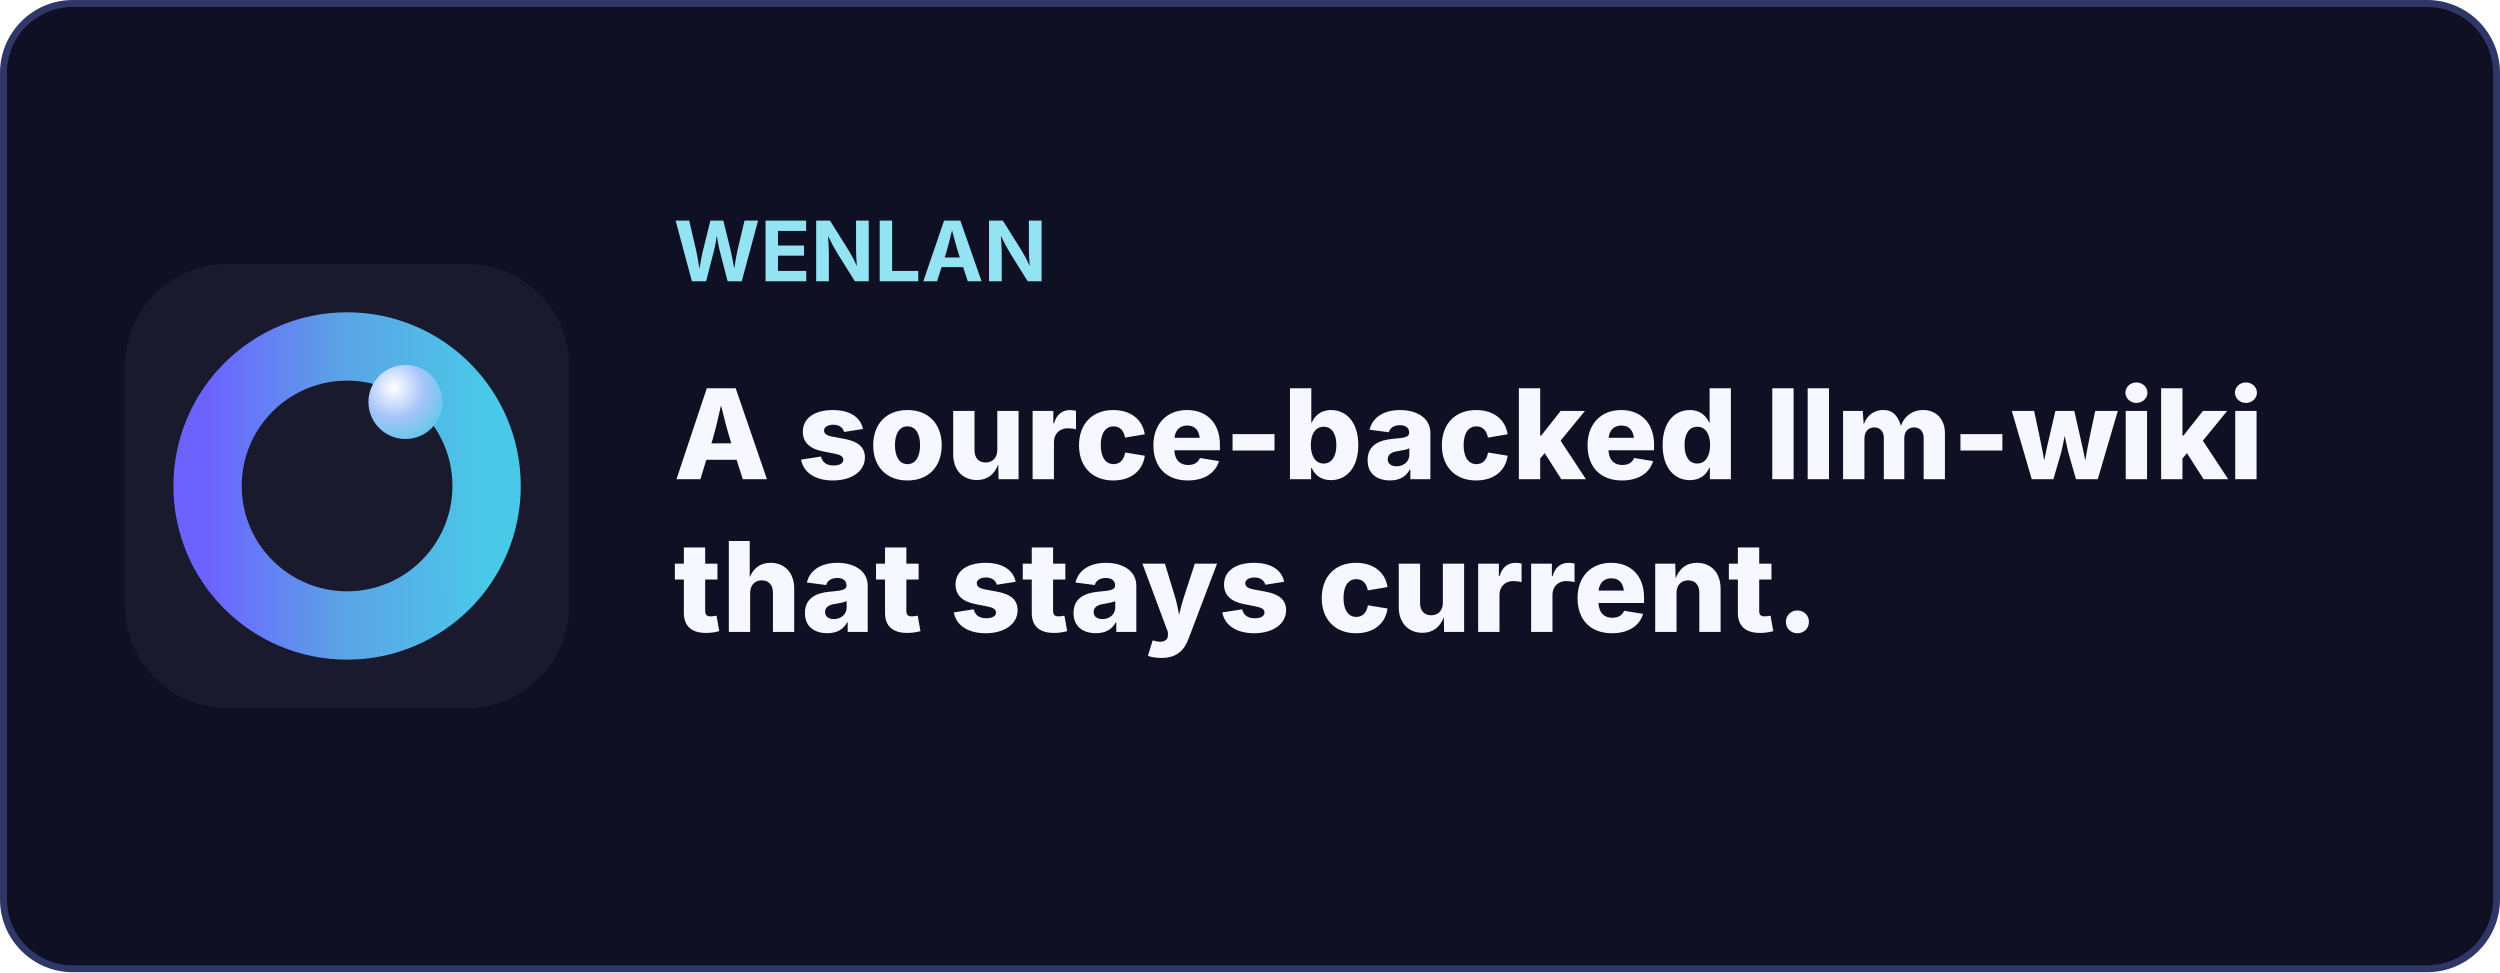
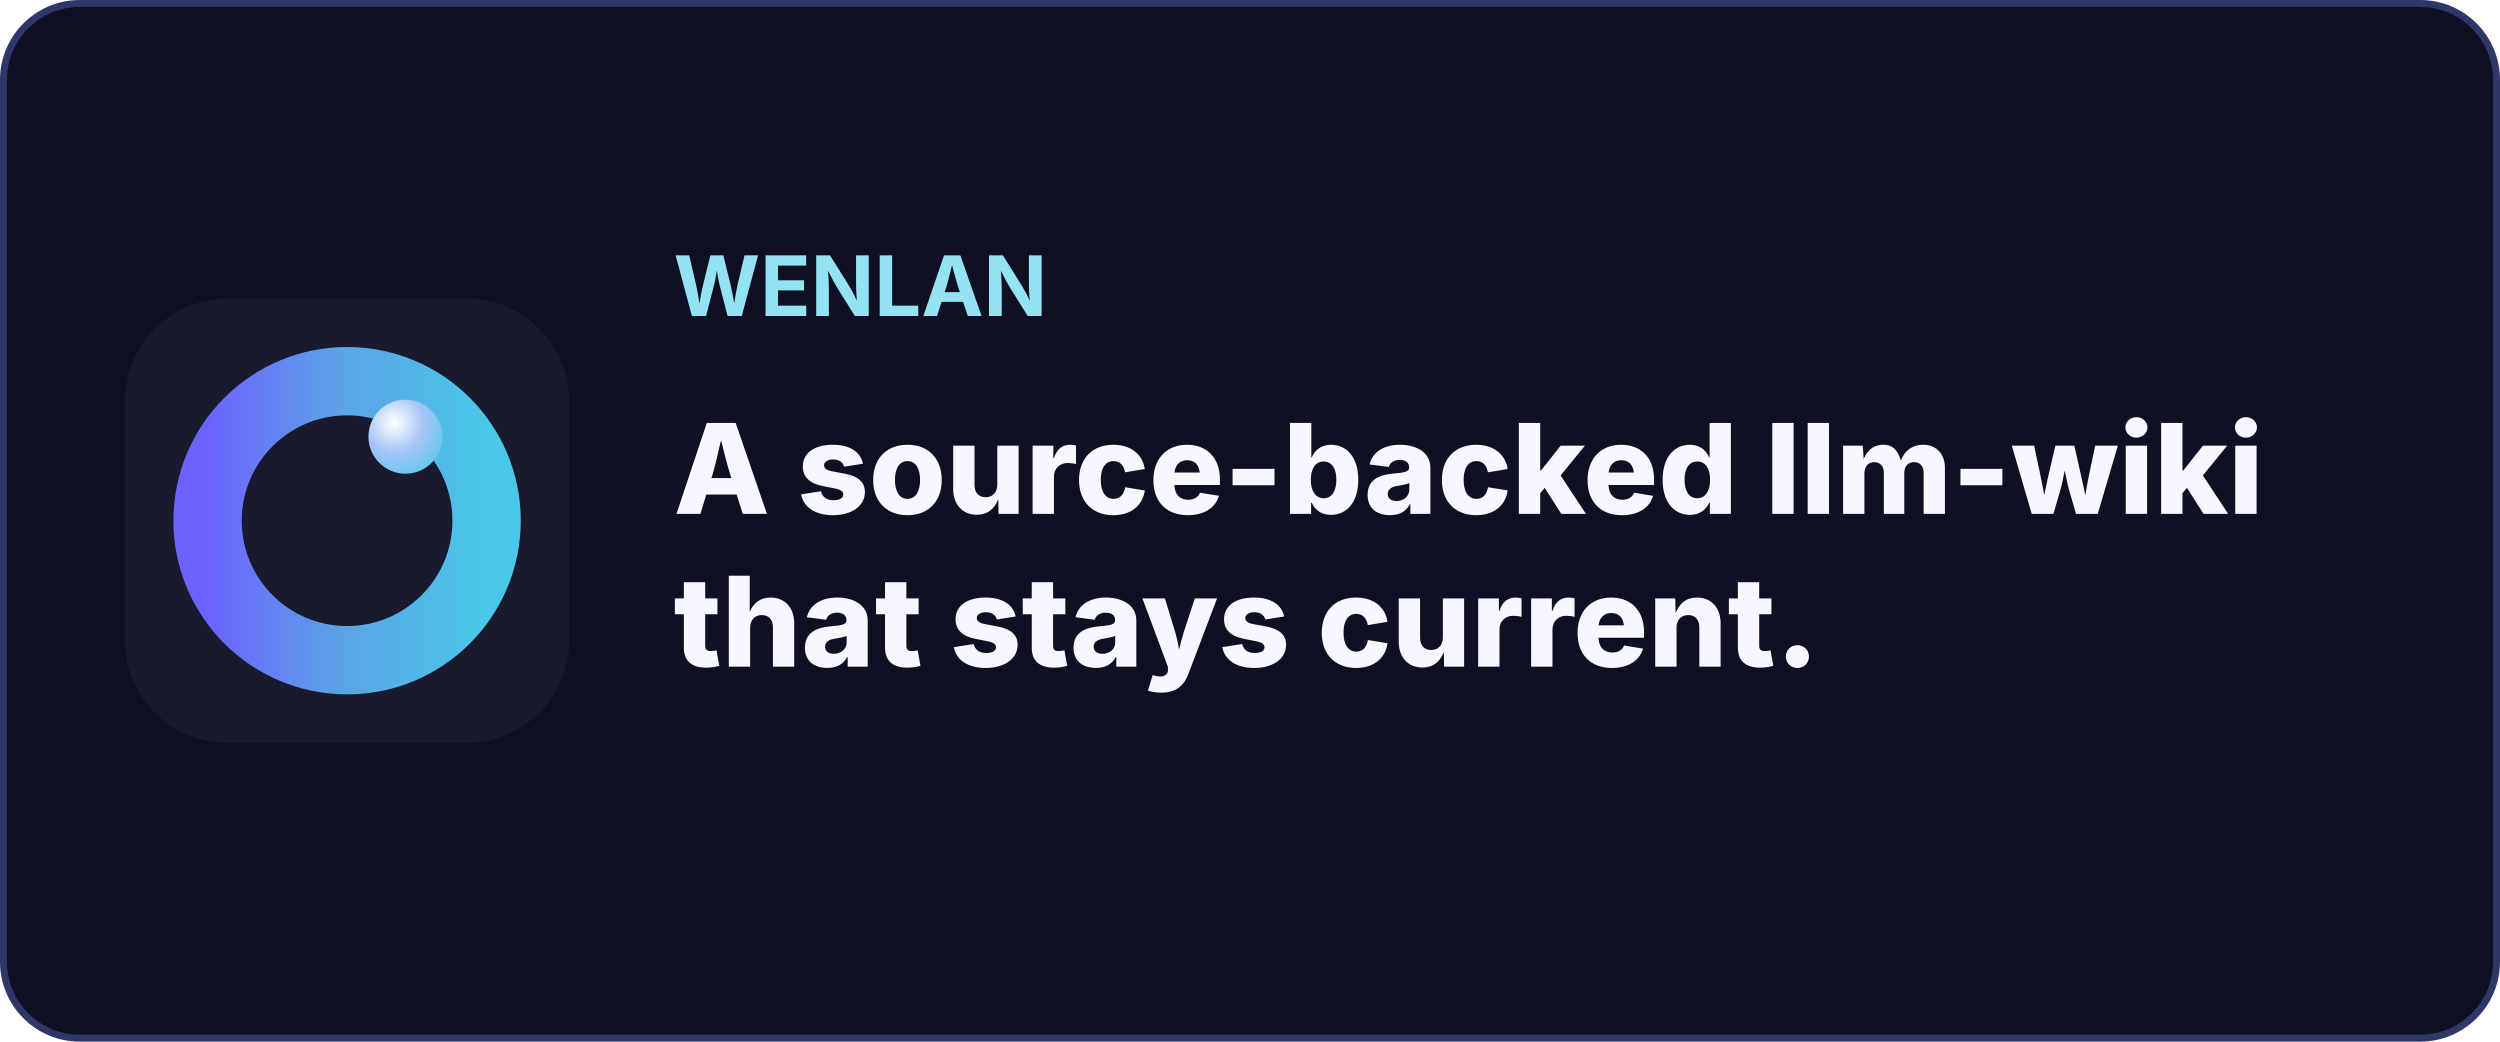
- <svg xmlns="http://www.w3.org/2000/svg" width="720" height="280" viewBox="0 0 720 280" fill="none" role="img" aria-labelledby="title desc">
-   <rect x="1" y="1" width="718" height="278" rx="20" fill="#101024" stroke="#2F3769" stroke-width="2" />
-   <g transform="translate(36 76) scale(0.41)">
+ <svg xmlns="http://www.w3.org/2000/svg" width="720" height="300" viewBox="0 0 720 300" fill="none" role="img" aria-labelledby="title desc">
+   <rect x="1" y="1" width="718" height="298" rx="22" fill="#101024" stroke="#2F3769" stroke-width="2" />
+   <g transform="translate(36 86) scale(0.41)">
    <rect width="312" height="312" rx="72" fill="#1A1A2E" />
    <circle cx="156" cy="156" r="98" stroke="url(#ring)" stroke-width="48" />
    <circle cx="197" cy="97" r="26" fill="url(#orb)" />
  </g>
-   <g transform="translate(194 59)">
+   <g transform="translate(194 69)">
    <text x="0" y="22" fill="#93E3F2" font-family="Inter, ui-sans-serif, system-ui, -apple-system, BlinkMacSystemFont, 'Segoe UI', sans-serif" font-size="24" font-weight="700" letter-spacing="0">
      WENLAN
    </text>
    <text x="0" y="79" fill="#F7F8FF" font-family="Inter, ui-sans-serif, system-ui, -apple-system, BlinkMacSystemFont, 'Segoe UI', sans-serif" font-size="36" font-weight="760" letter-spacing="0">
      A source-backed llm-wiki
    </text>
    <text x="0" y="123" fill="#F7F8FF" font-family="Inter, ui-sans-serif, system-ui, -apple-system, BlinkMacSystemFont, 'Segoe UI', sans-serif" font-size="36" font-weight="760" letter-spacing="0">
      that stays current.
    </text>
  </g>
  <defs>
    <linearGradient id="ring" x1="58" y1="156" x2="254" y2="156" gradientUnits="userSpaceOnUse">
      <stop stop-color="#6C63FF" />
      <stop offset="0.48" stop-color="#5BA3E6" />
      <stop offset="1" stop-color="#4AC8E8" />
    </linearGradient>
    <radialGradient id="orb" cx="0" cy="0" r="1" gradientUnits="userSpaceOnUse" gradientTransform="translate(189 87) rotate(52) scale(47)">
      <stop stop-color="#FFFFFF" />
      <stop offset="0.45" stop-color="#A5C4F7" />
      <stop offset="1" stop-color="#4AC8E8" />
    </radialGradient>
  </defs>
</svg>
